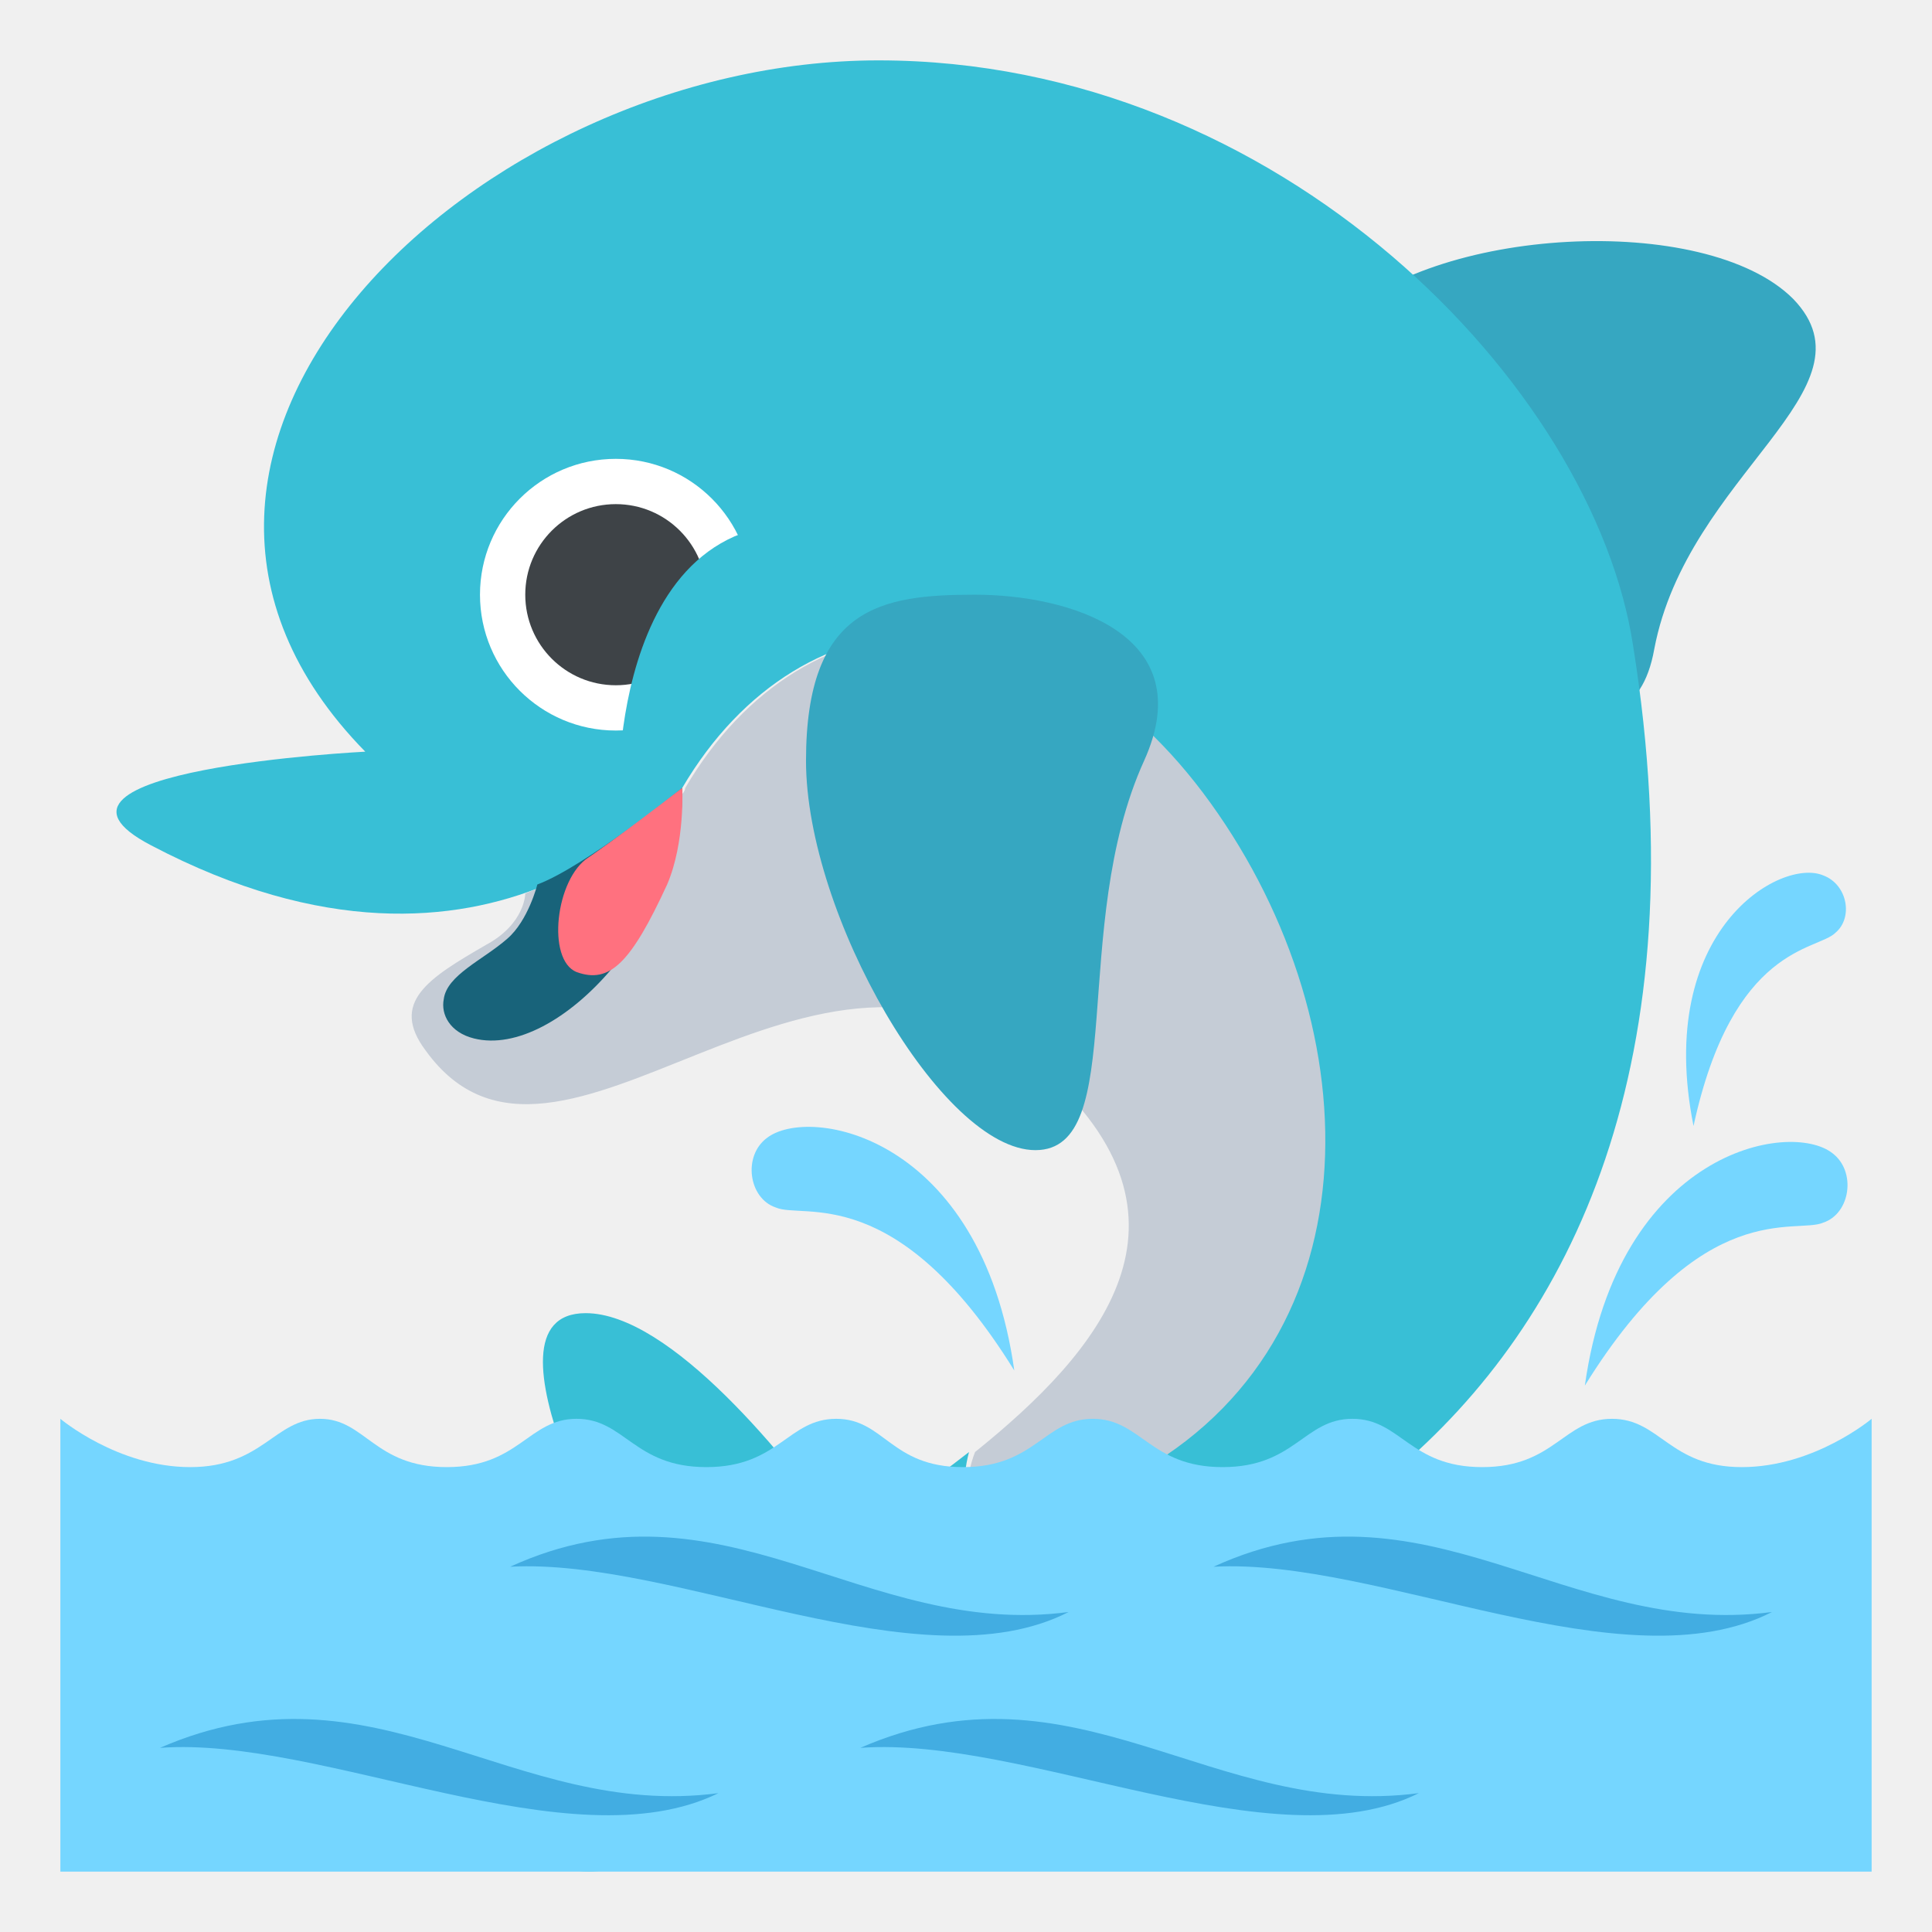
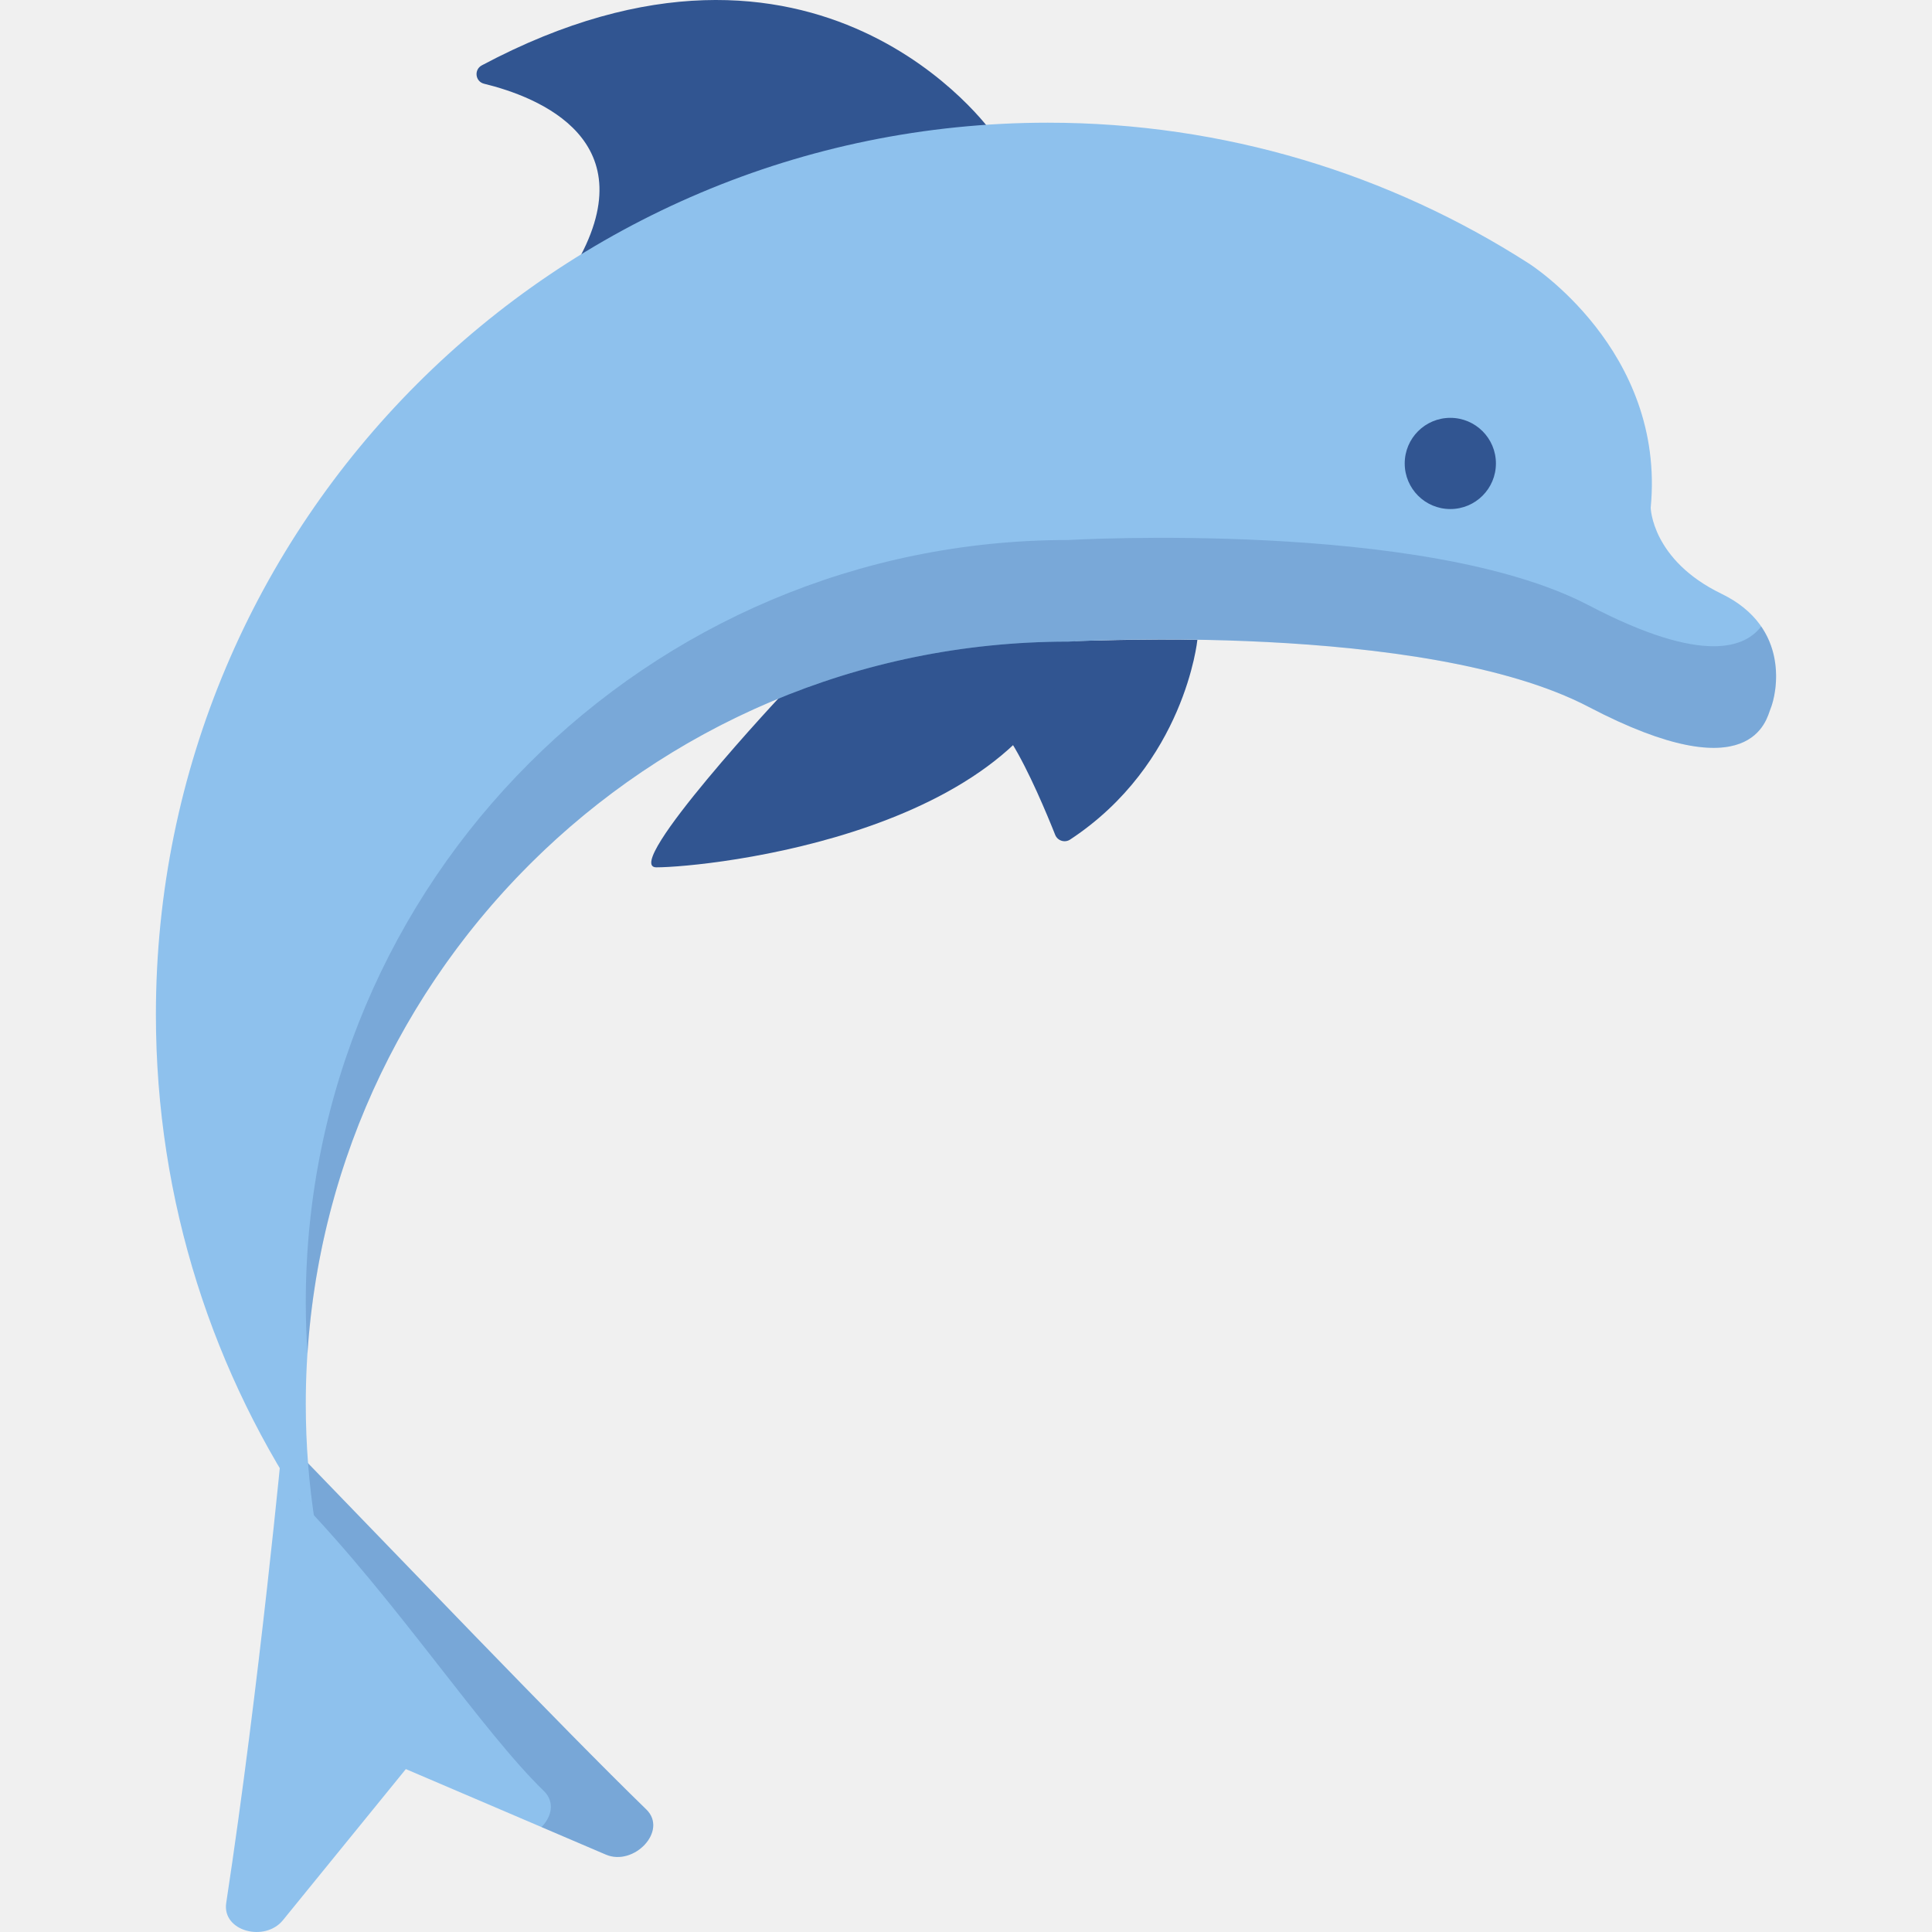
- <svg xmlns="http://www.w3.org/2000/svg" width="800px" height="800px" viewBox="0 0 64 64" aria-hidden="true" role="img" class="iconify iconify--emojione" preserveAspectRatio="xMidYMid meet">
-   <g fill="#75d6ff">
-     <path d="M25.4 37.7c-.8.6-.6 2 .3 2.3c.9.4 4-.9 7.9 5.4c-1.1-7.8-6.8-8.8-8.2-7.7">
- 
- </path>
-     <path d="M60.7 38.2c.8.6.6 2-.3 2.3c-.9.4-4-.9-7.9 5.4c1.1-7.8 6.8-8.8 8.2-7.7">
- 
- </path>
-     <path d="M60.4 29c.8.3 1 1.4.4 1.9c-.6.6-3.4.4-4.7 6.4c-1.3-6.5 2.9-8.9 4.3-8.3">
- 
- </path>
+ <svg xmlns="http://www.w3.org/2000/svg" height="800px" width="800px" version="1.1" id="Layer_1" viewBox="0 0 512 512" xml:space="preserve">
+   <path style="fill:#8EC1ED;" d="M74.95,380.855c0,0-6.117,65.163-14.999,123.44c-1.145,7.512,10.231,10.475,15.026,4.58  l32.577-40.047l53.001,22.657c7.459,3.188,16.53-6.319,10.711-11.968C148.916,457.815,104.287,411.123,74.95,380.855z" />
+   <g style="opacity:0.24;">
+     <path style="fill:#315591;" d="M171.266,479.516c-22.35-21.7-66.978-68.392-96.315-98.661c0,0-1.579,0,4.45,16.705   c25.794,26.729,48.126,60.958,64.731,77.082c3.005,2.918,2.035,6.859-0.628,9.554l17.05,7.288   C168.013,494.673,177.085,485.165,171.266,479.516z" />
  </g>
-   <path d="M54.8 21.5c-.8 4.5-5.7 1.1-8.6-1.9c-2.9-3-5-5.7-1.9-8.9S56.5 7 59.4 9.9c2.9 3-3.5 5.8-4.6 11.6" fill="#36a7c1">
- 
- </path>
-   <path d="M54.1 21.4C52.8 12.8 42.4 2 29.1 2s-26.8 12.9-17 22.9c0 0-11.9.6-7.1 3.1c11.4 6 17.5-1.8 17.6-1.9c4-6.8 12-7 17.4.5c5.4 7.5 5.7 18.1-3 22.5c-4.7 2.3-5.4.9-4.9-1c-1.4 1.1-2.9 2.1-4.1 2.9c-1.9-2.7-5.8-7.5-8.6-7.5c-3.9 0 1.5 9.3 1.5 9.3S15.6 62 19.5 62c2.9 0 6.9-5.2 8.8-7.8c8.9 1.6 30.2-5.2 25.8-32.8" fill="#38bfd6">
- 
- </path>
-   <path d="M37.1 49.1c8.6-4.3 8.4-15 3-22.5s-13.4-7.3-17.4-.5c0 0 0 .1-.1.2c-1.4 2.2-3.4 2.5-5.2 3.3c0 0 0 1-1.3 1.7c-1.9 1.1-3.2 1.9-2 3.5c4.4 6.1 12.9-6 20.4.6c5.7 5 1.9 9.4-2.2 12.7c-.7 1.8.1 3.3 4.8 1" fill="#c5ccd6">
- 
- </path>
-   <path d="M37.9 25.2c1.9-4.2-2.5-5.5-5.6-5.5s-5.6.4-5.6 5.5s4.5 12.9 7.6 12.9c3.1 0 1.1-7.4 3.6-12.9" fill="#36a7c1">
- 
- </path>
-   <path d="M22.6 26.1c.1 4.3-4.1 9-6.9 8.3c-.8-.2-1.1-.8-1-1.3c.1-.8 1.3-1.3 2.1-2c.7-.6 1-1.8 1-1.8c1.6-.6 4.8-3.2 4.8-3.2" fill="#18637a">
- 
- </path>
-   <path d="M22.1 29.3c-1.2 2.6-1.9 3.3-3 2.9c-1-.4-.7-3.1.4-3.8c0 0 .9-.6 3.1-2.3c0 0 .1 1.8-.5 3.2" fill="#ff717f">
- 
- </path>
-   <circle cx="20.4" cy="19.7" r="4.5" fill="#ffffff">
- 
- </circle>
-   <circle cx="20.4" cy="19.7" r="3" fill="#3e4347">
- 
- </circle>
-   <path d="M20.5 26.1s-.2-10.8 8.2-8.4l-8.2 8.4" fill="#38bfd6">
- 
- </path>
-   <path d="M57.7 48.6c-2.4 0-2.7-1.6-4.3-1.6s-1.9 1.6-4.3 1.6s-2.7-1.6-4.3-1.6s-1.9 1.6-4.3 1.6s-2.7-1.6-4.3-1.6s-1.9 1.6-4.3 1.6s-2.6-1.6-4.2-1.6s-1.9 1.6-4.3 1.6s-2.7-1.6-4.3-1.6s-1.9 1.6-4.3 1.6s-2.7-1.6-4.2-1.6s-1.9 1.6-4.3 1.6S2 47 2 47v15h60V47s-1.9 1.6-4.3 1.6" fill="#75d6ff">
- 
- </path>
-   <g fill="#42ade2">
-     <path d="M23.8 59.4c-6.8.9-11.4-4.6-18.5-1.5c5.4-.4 13.6 3.9 18.5 1.5">
- 
- </path>
-     <path d="M35.4 53.4c-6.8.9-11.5-4.7-18.5-1.5c5.5-.3 13.6 4 18.5 1.5">
- 
- </path>
-     <path d="M47 59.4c-6.8.9-11.4-4.6-18.5-1.5c5.5-.4 13.7 3.9 18.5 1.5">
- 
- </path>
-     <path d="M58.7 53.4c-6.8.9-11.5-4.7-18.5-1.5c5.5-.3 13.6 4 18.5 1.5">
- 
- </path>
+   <g>
+     <path style="fill:#315591;" d="M262.965,35.22c0,0-45.948-65.451-135.273-17.905c-2.134,1.137-1.756,4.303,0.594,4.876   c14.259,3.476,43.837,14.996,23.88,48.613C152.164,70.803,200.842,36.326,262.965,35.22z" />
+     <path style="fill:#315591;" d="M285.212,168.584c-10.418,52.43-98.065,61.269-111.278,61.269c-9.458,0,34.034-46.746,34.38-46.876   c0,0,15.379-8.6,39.687-11.249C272.31,169.077,285.212,168.584,285.212,168.584z" />
+     <path style="fill:#315591;" d="M317.316,169.578c0,0-3.281,32.863-33.718,52.913c-1.416,0.932-3.337,0.326-3.963-1.249   c-2.16-5.427-6.965-16.983-11.505-24.33c0,0,13.205-10.489,14.775-26.98C282.904,169.931,305.891,169.225,317.316,169.578z" />
  </g>
+   <path style="fill:#8EC1ED;" d="M82.651,402.427c-26.077-37.999-41.336-84.002-41.336-133.57  c0-130.528,105.815-236.343,236.343-236.343c46.96,0,90.722,13.697,127.507,37.311c0,0,36.324,22.927,32.288,64.741  c0,0,0.289,13.842,18.744,22.781c18.455,8.939,14.679,26.51,12.977,30.567c-1.018,2.426-4.614,22.205-48.157-0.576  s-137.94-17.303-137.94-17.303c-111.585,0-202.042,90.457-202.042,202.042c0,10.734,0.837,21.273,2.45,31.554L82.651,402.427z" />
+   <g style="opacity:0.23;">
+     <path style="fill:#315591;" d="M421.015,160.408c-43.544-22.782-137.94-17.302-137.94-17.302   c-111.585,0-202.042,90.457-202.042,202.042c0,4.543,0.159,9.049,0.455,13.518c6.907-105.328,94.513-188.625,201.588-188.625   c0,0,94.396-5.478,137.94,17.303s47.139,3.003,48.157,0.576c1.244-2.966,3.587-13.151-2.448-21.909   C462.712,171.302,451.938,176.586,421.015,160.408z" />
+   </g>
+   <circle style="fill:#315591;" cx="384.35" cy="122.819" r="12.085" />
</svg>
